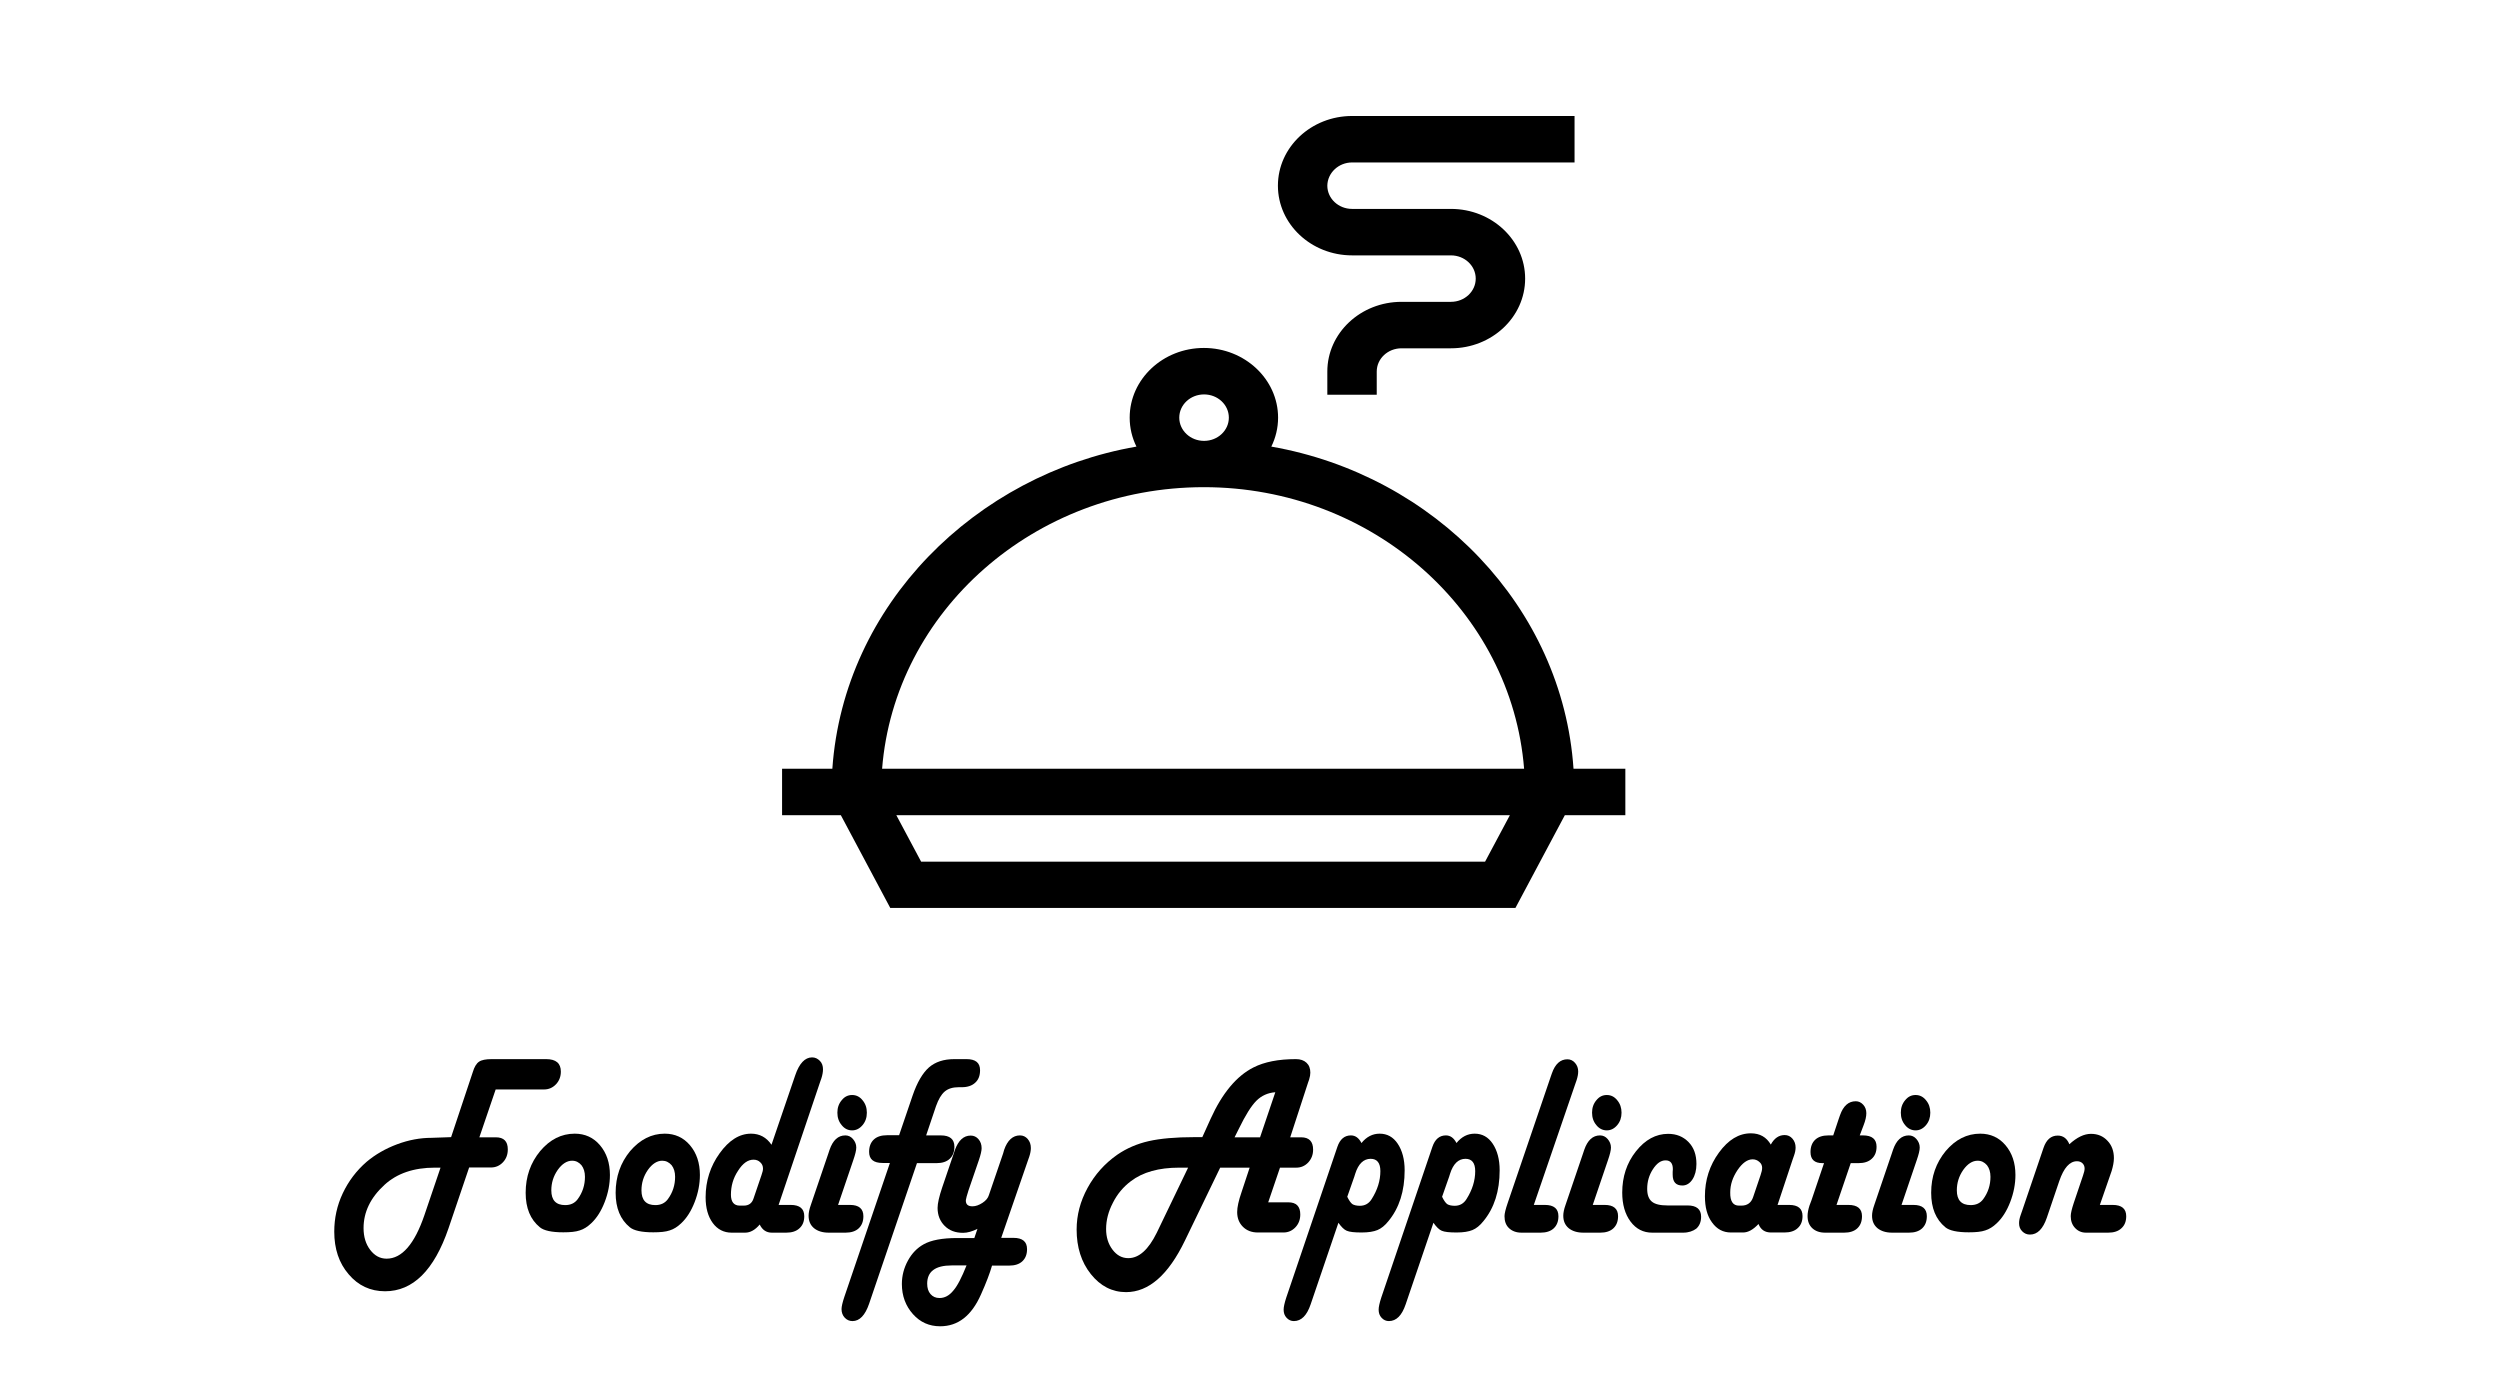
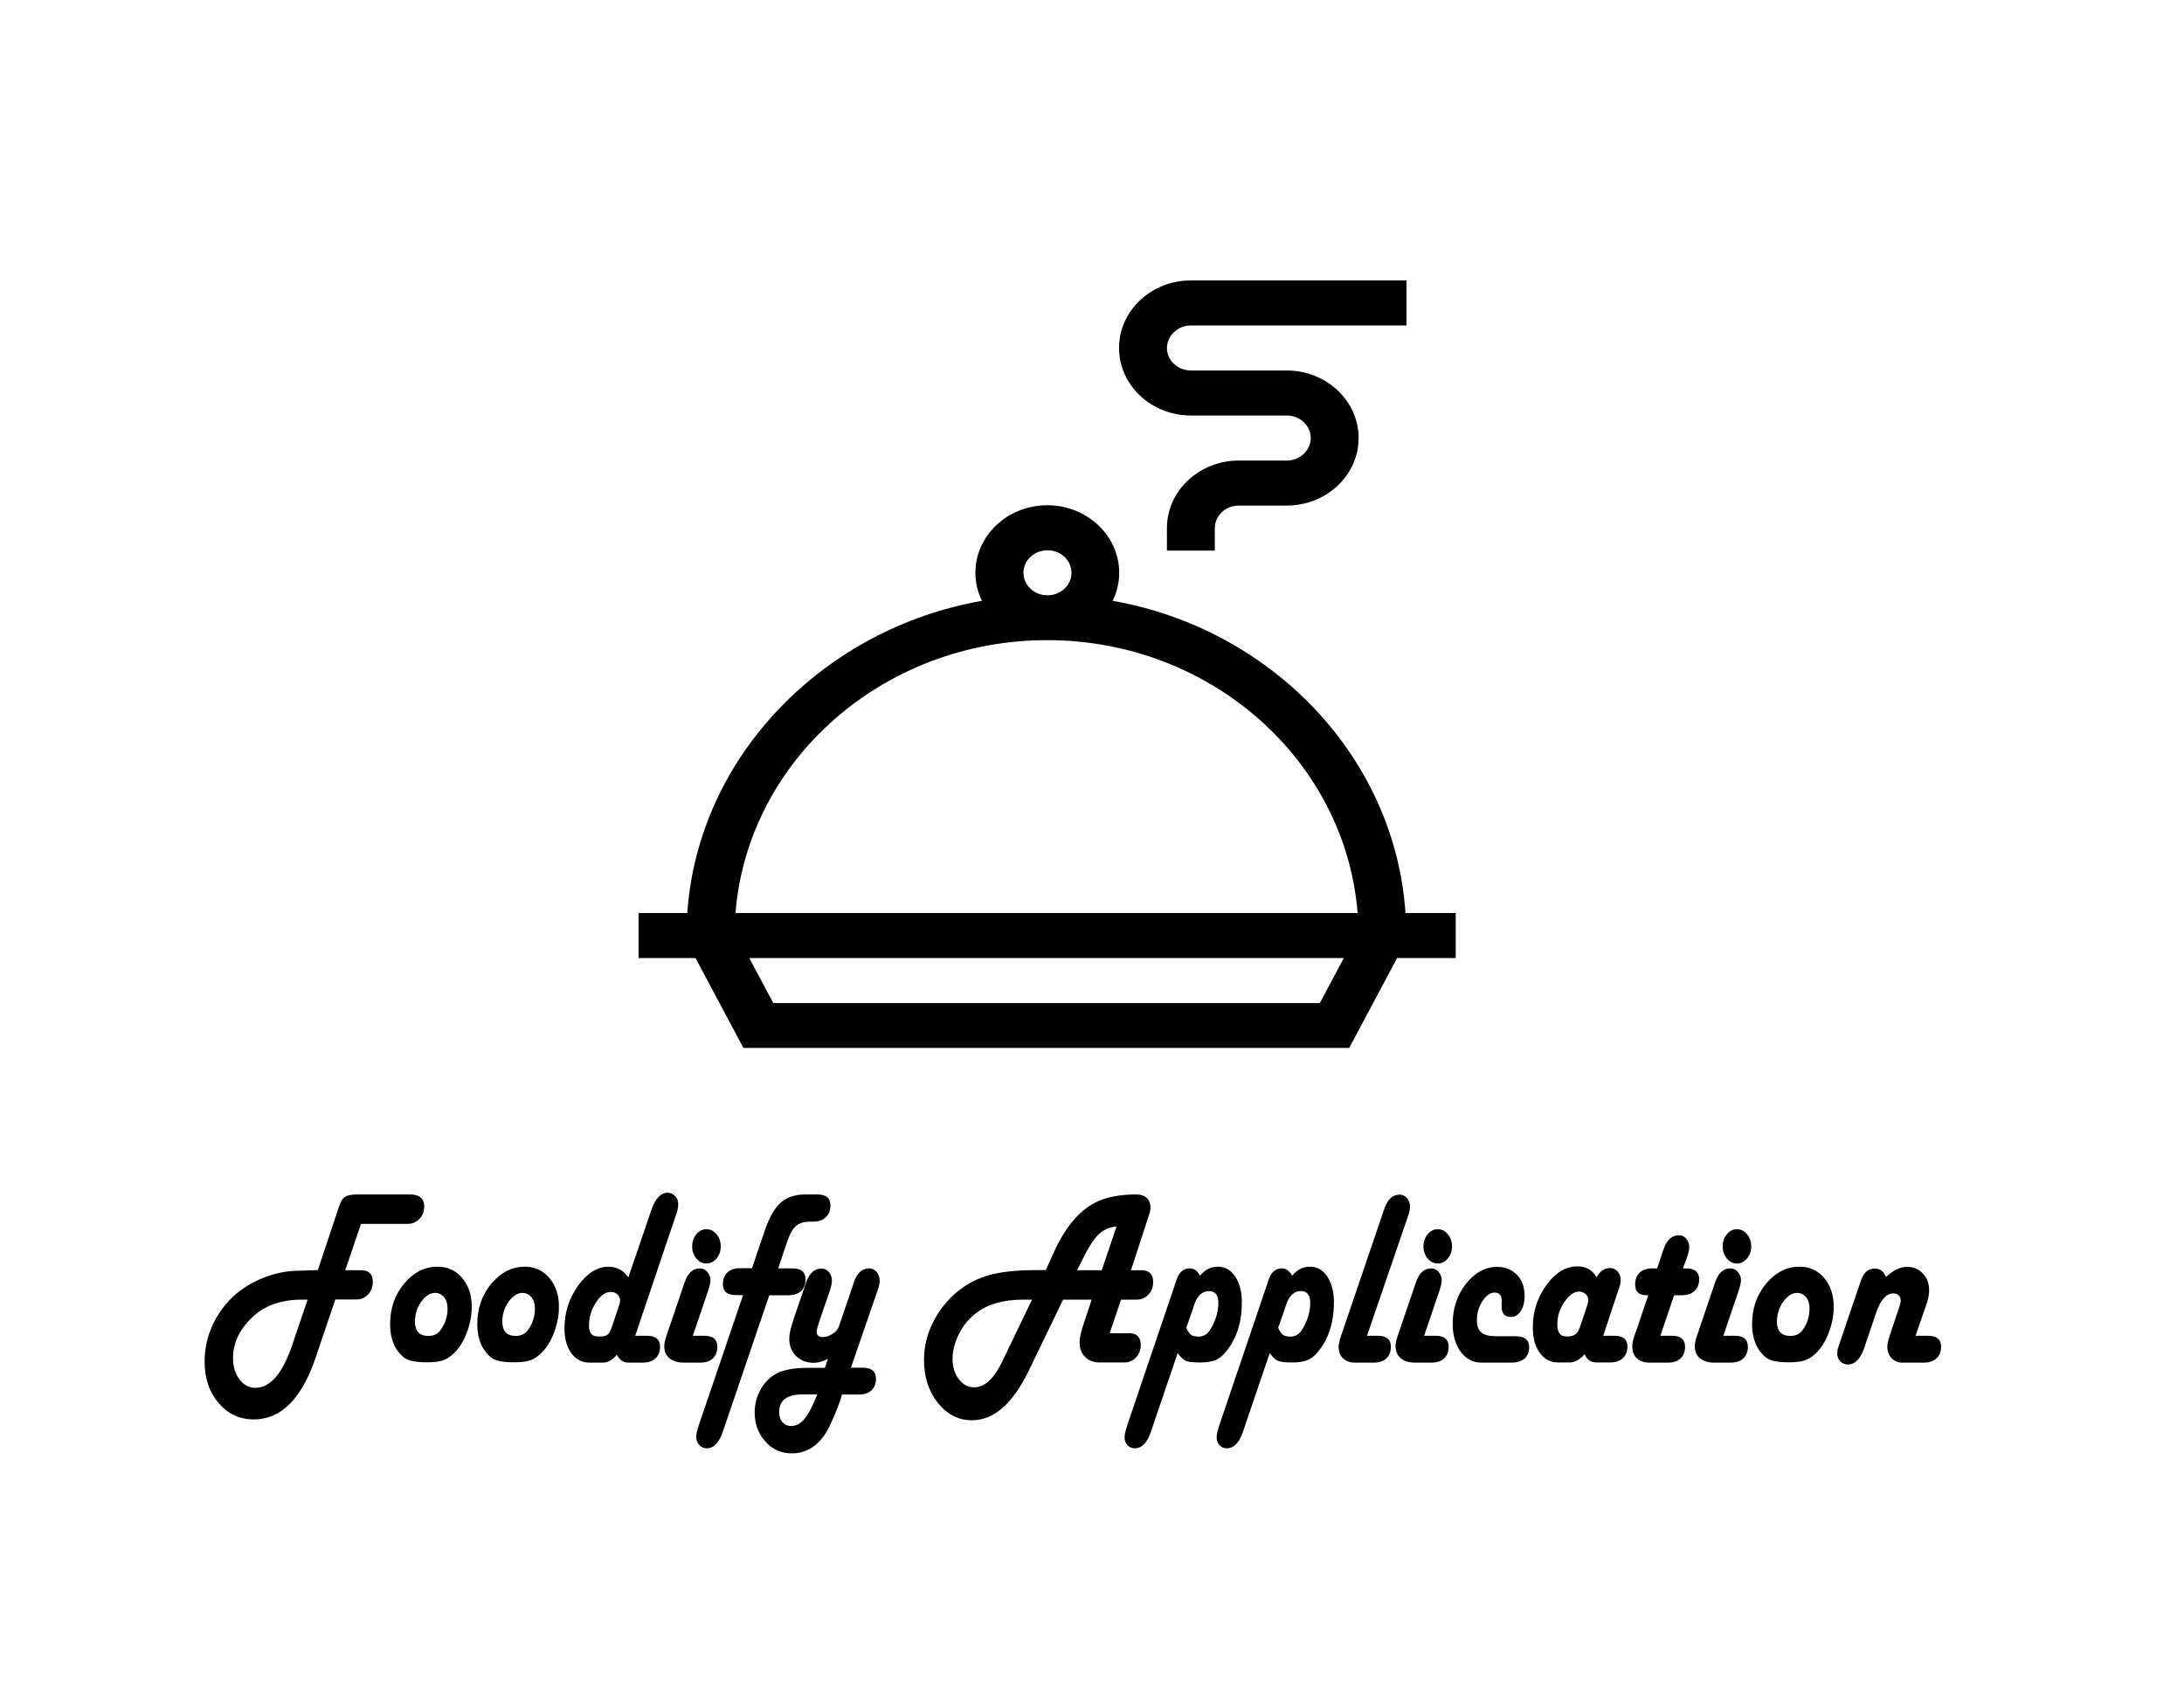
- <svg xmlns="http://www.w3.org/2000/svg" version="1.1" id="Capa_1" x="0px" y="0px" viewBox="0 0 1442 800" style="enable-background:new 0 0 1442 800;" xml:space="preserve">
+ <svg xmlns="http://www.w3.org/2000/svg" version="1.1" id="Capa_1" x="0px" y="0px" viewBox="0 0 1300 1000" style="enable-background:new 0 0 1300 1000;" xml:space="preserve">
  <style type="text/css">
	.st0{enable-background:new    ;}
</style>
  <g>
-     <path d="M733.3,257.6c2.5-5.1,3.9-10.8,3.9-16.7c0-22.1-19.2-40.2-42.8-40.2s-42.8,18-42.8,40.2c0,6,1.4,11.6,3.9,16.7   c-92.6,16.1-168.8,91-175.4,185.8h-29v26.8H485l28.5,53.5h360.6l28.5-53.5h34.9v-26.8h-29.9C901.3,350.1,827.4,274.1,733.3,257.6   L733.3,257.6z M680.2,240.9c0-7.4,6.4-13.4,14.3-13.4s14.3,6,14.3,13.4s-6.4,13.4-14.3,13.4S680.2,248.3,680.2,240.9z M694.4,281   c97.4,0,177.5,71.7,184.7,162.4H508.8C516,352.7,596.5,281,694.4,281z M856.6,497H531.3L517,470.2h353.9L856.6,497z" />
-     <path d="M779.9,93.7h128.3V66.9H779.9c-23.6,0-42.8,18-42.8,40.2s19.2,40.2,42.8,40.2h57c7.9,0,14.3,6,14.3,13.4   s-6.4,13.4-14.3,13.4h-28.5c-23.6,0-42.8,18-42.8,40.2v13.4h28.5v-13.4c0-7.4,6.4-13.4,14.3-13.4h28.5c23.6,0,42.8-18,42.8-40.2   s-19.2-40.2-42.8-40.2h-57c-7.9,0-14.3-6-14.3-13.4C765.7,99.7,772.1,93.7,779.9,93.7z" />
+     <path d="M662.3,357.6c2.5-5.1,3.9-10.8,3.9-16.7c0-22.1-19.2-40.2-42.8-40.2s-42.8,18-42.8,40.2c0,6,1.4,11.6,3.9,16.7   c-92.6,16.1-168.8,91-175.4,185.8h-29v26.8H414l28.5,53.5h360.6l28.5-53.5h34.9v-26.8h-29.9C830.3,450.1,756.4,374.1,662.3,357.6   L662.3,357.6z M609.2,340.9c0-7.4,6.4-13.4,14.3-13.4s14.3,6,14.3,13.4s-6.4,13.4-14.3,13.4S609.2,348.3,609.2,340.9z M623.4,381   c97.4,0,177.5,71.7,184.7,162.4H437.8C445,452.7,525.5,381,623.4,381z M785.6,597H460.3L446,570.2h353.9L785.6,597z" />
+     <path d="M708.9,193.7h128.3v-26.8H708.9c-23.6,0-42.8,18-42.8,40.2s19.2,40.2,42.8,40.2h57c7.9,0,14.3,6,14.3,13.4   c0,7.4-6.4,13.4-14.3,13.4h-28.5c-23.6,0-42.8,18-42.8,40.2v13.4h28.5v-13.4c0-7.4,6.4-13.4,14.3-13.4h28.5   c23.6,0,42.8-18,42.8-40.2c0-22.2-19.2-40.2-42.8-40.2h-57c-7.9,0-14.3-6-14.3-13.4C694.7,199.7,701.1,193.7,708.9,193.7z" />
  </g>
  <g class="st0">
-     <path d="M276.5,656h7.9h1.6c4.6,0,6.9,2.3,6.9,7c0,2.9-0.9,5.4-2.8,7.4c-1.9,2-4.2,3-6.9,3h-1.6h-11l-11.9,35.1   c-8.3,24.2-20.5,36.3-36.6,36.3c-8.5,0-15.5-3.3-21-9.8c-5.6-6.5-8.3-14.7-8.3-24.6c0-7.7,1.6-15.1,4.9-22.1   c3.3-7,7.9-13.1,13.8-18.2c5-4.2,10.9-7.6,17.6-10.1s13.3-3.7,19.8-3.7l8.6-0.3l2.7-0.1l11.8-35.4l0.7-2.1c0.9-3,2.1-5,3.6-6   c1.4-1,3.9-1.5,7.3-1.5h31.4c5.7,0,8.5,2.4,8.5,7.2c0,2.8-0.9,5.3-2.8,7.3c-1.9,2-4.2,3-6.9,3h-1.7h-26.2L276.5,656z M254.1,673.5   h-3.3c-12.1,0-21.8,3.3-29,9.9c-8.1,7.4-12.1,15.7-12.1,25c0,5,1.3,9.2,3.8,12.5c2.6,3.4,5.7,5.1,9.5,5.1c8.8,0,16.1-8.4,21.8-25.1   L254.1,673.5z" />
-     <path d="M331.5,653.9c5.9,0,10.8,2.2,14.6,6.7c3.8,4.5,5.7,10.2,5.7,17.1c0,5.2-1,10.4-3,15.6c-2,5.2-4.6,9.3-7.8,12.3   c-2.1,2-4.3,3.4-6.6,4.1c-2.3,0.8-5.4,1.1-9.5,1.1c-6.7,0-11.2-1-13.5-2.9c-5.5-4.5-8.2-11.1-8.2-19.9c0-9.3,2.8-17.3,8.4-24.1   C317.2,657.3,323.8,653.9,331.5,653.9z M330,669.5c-3,0-5.8,1.8-8.3,5.3c-2.5,3.6-3.7,7.5-3.7,11.8c0,5.7,2.7,8.5,8,8.5   c3.1,0,5.5-1.1,7.2-3.4c2.8-3.8,4.2-8.1,4.2-12.9c0-2.8-0.7-5-2-6.7C333.9,670.4,332.2,669.5,330,669.5z" />
-     <path d="M383.4,653.9c5.9,0,10.8,2.2,14.6,6.7c3.8,4.5,5.7,10.2,5.7,17.1c0,5.2-1,10.4-3,15.6c-2,5.2-4.6,9.3-7.8,12.3   c-2.1,2-4.3,3.4-6.6,4.1c-2.3,0.8-5.4,1.1-9.5,1.1c-6.7,0-11.2-1-13.5-2.9c-5.5-4.5-8.2-11.1-8.2-19.9c0-9.3,2.8-17.3,8.4-24.1   C369.2,657.3,375.8,653.9,383.4,653.9z M382,669.5c-3,0-5.8,1.8-8.3,5.3c-2.5,3.6-3.7,7.5-3.7,11.8c0,5.7,2.7,8.5,8,8.5   c3.1,0,5.5-1.1,7.2-3.4c2.8-3.8,4.2-8.1,4.2-12.9c0-2.8-0.7-5-2-6.7C385.9,670.4,384.1,669.5,382,669.5z" />
-     <path d="M449.1,695h7c5.2,0,7.8,2.2,7.8,6.5c0,3-0.9,5.3-2.8,7c-1.8,1.7-4.4,2.5-7.6,2.5h-8.3c-3.2,0-5.5-1.6-7-4.7   c-2.6,3.1-5.4,4.7-8.4,4.7h-7.8c-4.5,0-8.2-1.9-10.9-5.6c-2.7-3.7-4.1-8.6-4.1-14.8c0-9.4,2.7-17.9,8.1-25.4   c5.4-7.5,11.4-11.3,18.1-11.3c4.9,0,8.9,2.1,11.8,6.4l13.7-40.1c2.3-6.8,5.6-10.3,9.7-10.3c1.8,0,3.2,0.7,4.5,2s1.8,3,1.8,4.9   c0,1.5-0.3,3.2-0.9,5.1l-0.7,2L449.1,695z M426.7,695.4h2.3c2.8,0,4.7-1.3,5.6-4l4.6-13.5c0.6-1.7,0.9-2.9,0.9-3.8   c0-1.5-0.5-2.7-1.6-3.7c-1-1-2.3-1.5-3.9-1.5c-3.2,0-6.2,2.1-8.9,6.4c-2.8,4.2-4.1,8.8-4.1,13.8   C421.6,693.2,423.3,695.4,426.7,695.4z" />
-     <path d="M483.4,695h6.9c5.1,0,7.7,2.2,7.7,6.5c0,3-0.9,5.3-2.7,7c-1.8,1.7-4.4,2.5-7.6,2.5h-9.7c-3.6,0-6.4-0.9-8.5-2.6   c-2.1-1.8-3.1-4.1-3.1-7.2c0-1.6,0.4-3.7,1.3-6.2l10.1-29.7l0.7-2.1c1.9-5.5,4.9-8.3,9.1-8.3c1.7,0,3.2,0.7,4.4,2.1   c1.2,1.4,1.9,3,1.9,4.9c0,1.6-0.6,4-1.7,7.2L483.4,695z M491.5,631.6c2.4,0,4.4,1,6,3c1.7,2,2.5,4.4,2.5,7.2c0,2.8-0.8,5.2-2.5,7.2   c-1.7,2-3.7,3-6,3c-2.4,0-4.4-1-6-3c-1.7-2-2.5-4.4-2.5-7.2c0-2.8,0.8-5.2,2.5-7.2C487.1,632.6,489.1,631.6,491.5,631.6z" />
-     <path d="M534.2,654.9h8.5c5.2,0,7.8,2.2,7.8,6.5c0,3-0.9,5.3-2.7,7c-1.8,1.7-4.4,2.5-7.6,2.5h-11.3L501.3,752   c-2.3,6.7-5.5,10-9.6,10c-1.8,0-3.3-0.7-4.5-2s-1.8-3-1.8-4.9c0-1.4,0.5-3.7,1.6-7l26.3-77.3h-4.2c-5.2,0-7.8-2.1-7.8-6.4   c0-3,0.9-5.4,2.7-7.1c1.8-1.7,4.4-2.5,7.6-2.5h7l7.8-22.9c2.6-7.6,5.8-13,9.4-16.2c3.7-3.2,8.5-4.8,14.7-4.8h7   c5.2,0,7.8,2.1,7.8,6.4c0,3.1-0.9,5.5-2.8,7.2c-1.8,1.7-4.4,2.6-7.7,2.6h-1.8c-3.4,0-6.1,0.8-8.1,2.5c-2,1.7-3.6,4.5-5,8.4   L534.2,654.9z" />
-     <path d="M577.5,714h7.1c5.2,0,7.8,2.2,7.8,6.5c0,3-0.9,5.3-2.7,7c-1.8,1.7-4.4,2.5-7.6,2.5h-9.9c-1.2,4.2-3.3,9.8-6.4,16.7   c-5.4,12.2-13.2,18.3-23.5,18.3c-6.3,0-11.5-2.3-15.7-7c-4.2-4.7-6.4-10.5-6.4-17.4c0-4.8,1.2-9.3,3.5-13.5   c2.3-4.2,5.3-7.3,9.1-9.4c4.3-2.4,10.7-3.6,19.2-3.6h10l1.8-5.3c-3,1.5-5.8,2.3-8.3,2.3c-4.4,0-7.9-1.3-10.6-4   c-2.7-2.7-4.1-6.1-4.1-10.4c0-2.6,0.9-6.5,2.6-11.6l6.7-19.7l0.7-2.1c2-5.5,5-8.3,9.1-8.3c1.8,0,3.3,0.7,4.5,2.1   c1.2,1.4,1.8,3.1,1.8,5.2c0,1.4-0.5,3.7-1.6,6.9l-6,17.5c-0.9,2.8-1.4,4.7-1.5,5.5c-0.1,2.4,1.1,3.6,3.8,3.6c1.9,0,3.8-0.7,5.8-2   c2-1.3,3.2-2.8,3.7-4.5l8.2-24l0.6-2.1c1.9-5.5,5-8.3,9.1-8.3c1.8,0,3.3,0.7,4.5,2.1c1.2,1.4,1.8,3.1,1.8,5.2   c0,1.4-0.3,3.1-0.9,4.9l-0.7,2L577.5,714z M557.5,729.9h-8.6c-9.4,0-14.1,3.5-14.1,10.5c0,2.5,0.6,4.5,1.9,6c1.3,1.5,3,2.3,5.2,2.3   c3,0,5.6-1.4,7.9-4.2C552.2,741.8,554.7,736.9,557.5,729.9z" />
-     <path d="M720.8,673.5h-17l-20.3,42c-9.6,19.9-20.9,29.8-34,29.8c-8,0-14.8-3.5-20.3-10.4c-5.5-6.9-8.2-15.5-8.2-25.7   c0-8.3,2.1-16.3,6.3-24c4.2-7.7,9.9-14.1,17.2-19.2c5.4-3.7,11.5-6.3,18.1-7.8c6.6-1.5,15.4-2.3,26.4-2.3h4.5l4.8-10.6   c6.7-14.8,15-24.7,24.7-29.6c6.3-3.2,14.4-4.8,24.5-4.8c2.6,0,4.6,0.7,6.1,2.1c1.5,1.4,2.2,3.3,2.2,5.7c0,1.1-0.2,2.4-0.7,4   l-0.6,1.7L744.2,656h4.7h1.6c4.6,0,6.9,2.4,6.9,7.1c0,2.9-0.9,5.3-2.8,7.4c-1.9,2-4.2,3-6.9,3h-1.7h-7.7l-6.8,20h10h1.6   c4.6,0,6.9,2.3,6.9,7c0,2.9-0.9,5.4-2.8,7.4s-4.2,3-6.9,3h-1.7h-13.1c-3.5,0-6.4-1.1-8.6-3.3c-2.2-2.2-3.3-5-3.3-8.5   c0-2.7,0.8-6.5,2.5-11.4L720.8,673.5z M685.3,673.5h-5.2c-11.7,0-21,2.6-27.8,7.8c-4.4,3.3-7.9,7.5-10.4,12.5   c-2.6,5-3.9,10-3.9,15.1c0,4.6,1.2,8.6,3.7,11.9c2.5,3.3,5.5,4.9,9.1,4.9c6.2,0,11.6-4.9,16.4-14.6L685.3,673.5z M726.8,656l8.8-26   c-4.3,0.3-8,2-10.9,4.9c-3,3-6.3,8.3-10.1,16.1l-2.5,5H726.8z" />
-     <path d="M772,705.3l-16,47c-2.2,6.5-5.4,9.7-9.7,9.7c-1.6,0-3-0.6-4.2-1.9c-1.2-1.3-1.7-2.8-1.7-4.7c0-1.5,0.5-3.8,1.5-6.9l29.5-87   c1.5-4.4,4.1-6.6,7.8-6.6c2.6,0,4.6,1.5,6.1,4.4c2.9-3.6,6.4-5.4,10.5-5.4c4.3,0,7.8,1.9,10.4,5.8c2.6,3.9,4,9,4,15.3   c0,12-3.1,21.8-9.4,29.4c-2,2.5-4.1,4.2-6.3,5.1c-2.2,0.9-5.2,1.4-9.1,1.4c-4.2,0-7-0.3-8.6-1C775.3,709.3,773.7,707.7,772,705.3z    M777.1,690.3c1,2.1,2,3.5,2.9,4.2c0.9,0.6,2.4,1,4.4,1c2.9,0,5.2-1.3,6.8-3.9c3.3-5.2,5-10.6,5-16.1c0-4.7-1.9-7.1-5.6-7.1   c-4.1,0-7.1,2.9-8.9,8.6c-0.2,0.6-0.4,1.2-0.5,1.6L777.1,690.3z" />
-     <path d="M826.8,705.3l-16,47c-2.2,6.5-5.4,9.7-9.7,9.7c-1.6,0-3-0.6-4.2-1.9c-1.2-1.3-1.7-2.8-1.7-4.7c0-1.5,0.5-3.8,1.5-6.9   l29.5-87c1.5-4.4,4.1-6.6,7.8-6.6c2.6,0,4.6,1.5,6.1,4.4c2.9-3.6,6.4-5.4,10.5-5.4c4.3,0,7.8,1.9,10.4,5.8c2.6,3.9,4,9,4,15.3   c0,12-3.1,21.8-9.4,29.4c-2,2.5-4.1,4.2-6.3,5.1c-2.2,0.9-5.2,1.4-9.1,1.4c-4.2,0-7-0.3-8.6-1C830.1,709.3,828.5,707.7,826.8,705.3   z M831.8,690.3c1,2.1,2,3.5,2.9,4.2c0.9,0.6,2.4,1,4.4,1c2.9,0,5.2-1.3,6.8-3.9c3.3-5.2,5-10.6,5-16.1c0-4.7-1.9-7.1-5.6-7.1   c-4.1,0-7.1,2.9-8.9,8.6c-0.2,0.6-0.4,1.2-0.5,1.6L831.8,690.3z" />
-     <path d="M884.7,695h6.4c5.2,0,7.8,2.2,7.8,6.5c0,3-0.9,5.3-2.7,7c-1.8,1.7-4.4,2.5-7.6,2.5h-11c-3,0-5.4-0.9-7.2-2.6   c-1.8-1.7-2.6-4-2.6-6.9c0-1.5,0.6-4,1.8-7.5l24.8-72.8l0.7-2c1.9-5.5,4.9-8.2,9-8.2c1.7,0,3.2,0.7,4.4,2.1c1.2,1.4,1.8,3,1.8,4.9   c0,1.5-0.3,3.1-0.9,5l-0.7,2L884.7,695z" />
-     <path d="M918.7,695h6.9c5.1,0,7.7,2.2,7.7,6.5c0,3-0.9,5.3-2.7,7c-1.8,1.7-4.4,2.5-7.6,2.5h-9.7c-3.6,0-6.4-0.9-8.5-2.6   c-2.1-1.8-3.1-4.1-3.1-7.2c0-1.6,0.4-3.7,1.3-6.2l10.1-29.7l0.7-2.1c1.9-5.5,4.9-8.3,9.1-8.3c1.7,0,3.2,0.7,4.4,2.1   c1.2,1.4,1.9,3,1.9,4.9c0,1.6-0.6,4-1.7,7.2L918.7,695z M926.8,631.6c2.4,0,4.4,1,6,3c1.7,2,2.5,4.4,2.5,7.2c0,2.8-0.8,5.2-2.5,7.2   c-1.7,2-3.7,3-6,3s-4.4-1-6-3c-1.7-2-2.5-4.4-2.5-7.2c0-2.8,0.8-5.2,2.5-7.2C922.4,632.6,924.4,631.6,926.8,631.6z" />
-     <path d="M970.8,711H953c-5.1,0-9.3-2.1-12.5-6.4c-3.2-4.3-4.8-9.9-4.8-16.7c0-9.1,2.6-17.1,7.9-23.8c5.3-6.7,11.5-10.1,18.6-10.1   c4.8,0,8.7,1.6,11.8,4.8s4.5,7.4,4.5,12.6c0,3.6-0.8,6.6-2.3,8.9c-1.5,2.3-3.5,3.5-5.8,3.5c-3.8,0-5.6-2.1-5.6-6.3   c0-0.6,0-1.2,0-1.6c0-0.5,0.1-1,0.1-1.5c0-3.4-1.4-5.1-4.2-5.1c-2.7,0-5.1,1.7-7.3,5.1c-2.2,3.4-3.3,7.1-3.3,11.3   c0,3.5,0.9,5.9,2.7,7.4s4.8,2.2,9,2.2h11.6c5.2,0,7.8,2.2,7.8,6.5c0,2.9-0.9,5.2-2.8,6.9C976.5,710.1,974,711,970.8,711z" />
-     <path d="M1025.3,695h6.7c5.1,0,7.7,2.1,7.7,6.4c0,3-0.9,5.3-2.8,7c-1.8,1.7-4.4,2.5-7.6,2.5h-7.8c-3.5,0-5.9-1.6-7.2-4.9   c-3.1,3.3-6,4.9-8.9,4.9h-7c-4.5,0-8.1-1.9-10.9-5.8c-2.8-3.8-4.1-8.8-4.1-15.1c0-9.4,2.7-17.8,8.1-25.2   c5.4-7.4,11.5-11.1,18.4-11.1c5.2,0,9,2.2,11.5,6.5c2-3.7,4.7-5.5,8-5.5c1.8,0,3.3,0.7,4.5,2.1c1.2,1.4,1.8,3.1,1.8,5.1   c0,1.4-0.3,3-1,4.9l-0.7,2L1025.3,695z M1003,695.4h1.5c3.3,0,5.6-1.6,6.7-4.9l4.3-12.7c0.6-1.7,0.9-3.1,0.9-4.2   c0-1.3-0.5-2.5-1.6-3.4c-1.1-1-2.4-1.5-3.9-1.5c-3,0-5.9,2.1-8.7,6.2c-2.8,4.2-4.2,8.4-4.2,12.9   C997.9,692.9,999.6,695.4,1003,695.4z" />
-     <path d="M1072.7,654.9h1.9c5.2,0,7.8,2.2,7.8,6.5c0,3-0.9,5.3-2.8,7c-1.8,1.7-4.4,2.5-7.6,2.5h-4.5l-8.2,24.1h6.9   c5.2,0,7.8,2.2,7.8,6.5c0,3-0.9,5.3-2.7,7c-1.8,1.7-4.4,2.5-7.6,2.5h-11c-3.1,0-5.6-0.9-7.4-2.6c-1.8-1.7-2.7-4-2.7-7   c0-1.8,0.4-3.8,1.1-6l1.2-3.2l7.2-21.3h-0.9c-4.6,0-6.9-2.1-6.9-6.4c0-3,0.9-5.4,2.7-7.1c1.8-1.7,4.4-2.5,7.6-2.5h2.8l3.2-9.6   l0.7-2c1.9-5.4,4.9-8.1,9.1-8.1c1.7,0,3.1,0.7,4.3,2c1.2,1.3,1.8,3,1.8,4.9c0,1.9-0.5,4.2-1.6,7L1072.7,654.9z" />
-     <path d="M1096.8,695h6.9c5.1,0,7.7,2.2,7.7,6.5c0,3-0.9,5.3-2.7,7c-1.8,1.7-4.4,2.5-7.6,2.5h-9.7c-3.6,0-6.4-0.9-8.5-2.6   c-2.1-1.8-3.1-4.1-3.1-7.2c0-1.6,0.4-3.7,1.3-6.2l10.1-29.7l0.7-2.1c1.9-5.5,4.9-8.3,9.1-8.3c1.7,0,3.2,0.7,4.4,2.1   c1.2,1.4,1.9,3,1.9,4.9c0,1.6-0.6,4-1.7,7.2L1096.8,695z M1104.9,631.6c2.4,0,4.4,1,6,3c1.7,2,2.5,4.4,2.5,7.2   c0,2.8-0.8,5.2-2.5,7.2c-1.7,2-3.7,3-6,3s-4.4-1-6-3c-1.7-2-2.5-4.4-2.5-7.2c0-2.8,0.8-5.2,2.5-7.2   C1100.5,632.6,1102.5,631.6,1104.9,631.6z" />
-     <path d="M1142.2,653.9c5.9,0,10.8,2.2,14.6,6.7c3.8,4.5,5.7,10.2,5.7,17.1c0,5.2-1,10.4-3,15.6c-2,5.2-4.6,9.3-7.8,12.3   c-2.1,2-4.3,3.4-6.6,4.1c-2.3,0.8-5.4,1.1-9.5,1.1c-6.7,0-11.2-1-13.5-2.9c-5.5-4.5-8.2-11.1-8.2-19.9c0-9.3,2.8-17.3,8.4-24.1   C1127.9,657.3,1134.5,653.9,1142.2,653.9z M1140.7,669.5c-3,0-5.8,1.8-8.3,5.3c-2.5,3.6-3.7,7.5-3.7,11.8c0,5.7,2.7,8.5,8,8.5   c3.1,0,5.5-1.1,7.2-3.4c2.8-3.8,4.2-8.1,4.2-12.9c0-2.8-0.7-5-2-6.7C1144.6,670.4,1142.9,669.5,1140.7,669.5z" />
-     <path d="M1211.2,695h7.4c5.2,0,7.8,2.2,7.8,6.5c0,3-0.9,5.3-2.8,7c-1.8,1.7-4.4,2.5-7.6,2.5h-12.8c-2.5,0-4.6-0.9-6.3-2.7   c-1.7-1.8-2.5-4.1-2.5-6.8c0-1.7,0.6-4.1,1.7-7.5l5.4-16c0.6-1.7,0.9-3,0.9-4c0-1.2-0.4-2.2-1.2-3c-0.8-0.8-1.9-1.2-3.2-1.2   c-4.2,0-7.6,3.8-10.2,11.4l-7.2,21.2c-2.2,6.4-5.4,9.7-9.7,9.7c-1.8,0-3.2-0.6-4.5-1.9s-1.8-2.8-1.8-4.7c0-1.4,0.3-3,1-4.9l0.7-2   l12.4-36.5c1.6-4.7,4.3-7.1,8.2-7.1c3.1,0,5.4,1.7,6.7,5c4.4-4,8.5-6,12.5-6c3.8,0,7,1.3,9.5,4c2.5,2.6,3.7,6,3.7,10   c0,2.2-0.5,4.7-1.3,7.4L1211.2,695z" />
+     <path d="M205.5,756h7.9h1.6c4.6,0,6.9,2.3,6.9,7c0,2.9-0.9,5.4-2.8,7.4s-4.2,3-6.9,3h-1.6h-11l-11.9,35.1   c-8.3,24.2-20.5,36.3-36.6,36.3c-8.5,0-15.5-3.3-21-9.8c-5.6-6.5-8.3-14.7-8.3-24.6c0-7.7,1.6-15.1,4.9-22.1   c3.3-7,7.9-13.1,13.8-18.2c5-4.2,10.9-7.6,17.6-10.1s13.3-3.7,19.8-3.7l8.6-0.3l2.7-0.1l11.8-35.4l0.7-2.1c0.9-3,2.1-5,3.6-6   c1.4-1,3.9-1.5,7.3-1.5H244c5.7,0,8.5,2.4,8.5,7.2c0,2.8-0.9,5.3-2.8,7.3s-4.2,3-6.9,3h-1.7h-26.2L205.5,756z M183.1,773.5h-3.3   c-12.1,0-21.8,3.3-29,9.9c-8.1,7.4-12.1,15.7-12.1,25c0,5,1.3,9.2,3.8,12.5c2.6,3.4,5.7,5.1,9.5,5.1c8.8,0,16.1-8.4,21.8-25.1   L183.1,773.5z" />
+     <path d="M260.5,753.9c5.9,0,10.8,2.2,14.6,6.7c3.8,4.5,5.7,10.2,5.7,17.1c0,5.2-1,10.4-3,15.6c-2,5.2-4.6,9.3-7.8,12.3   c-2.1,2-4.3,3.4-6.6,4.1c-2.3,0.8-5.4,1.1-9.5,1.1c-6.7,0-11.2-1-13.5-2.9c-5.5-4.5-8.2-11.1-8.2-19.9c0-9.3,2.8-17.3,8.4-24.1   C246.2,757.3,252.8,753.9,260.5,753.9z M259,769.5c-3,0-5.8,1.8-8.3,5.3c-2.5,3.6-3.7,7.5-3.7,11.8c0,5.7,2.7,8.5,8,8.5   c3.1,0,5.5-1.1,7.2-3.4c2.8-3.8,4.2-8.1,4.2-12.9c0-2.8-0.7-5-2-6.7C262.9,770.4,261.2,769.5,259,769.5z" />
+     <path d="M312.4,753.9c5.9,0,10.8,2.2,14.6,6.7c3.8,4.5,5.7,10.2,5.7,17.1c0,5.2-1,10.4-3,15.6c-2,5.2-4.6,9.3-7.8,12.3   c-2.1,2-4.3,3.4-6.6,4.1c-2.3,0.8-5.4,1.1-9.5,1.1c-6.7,0-11.2-1-13.5-2.9c-5.5-4.5-8.2-11.1-8.2-19.9c0-9.3,2.8-17.3,8.4-24.1   C298.2,757.3,304.8,753.9,312.4,753.9z M311,769.5c-3,0-5.8,1.8-8.3,5.3c-2.5,3.6-3.7,7.5-3.7,11.8c0,5.7,2.7,8.5,8,8.5   c3.1,0,5.5-1.1,7.2-3.4c2.8-3.8,4.2-8.1,4.2-12.9c0-2.8-0.7-5-2-6.7C314.9,770.4,313.1,769.5,311,769.5z" />
+     <path d="M378.1,795h7c5.2,0,7.8,2.2,7.8,6.5c0,3-0.9,5.3-2.8,7c-1.8,1.7-4.4,2.5-7.6,2.5h-8.3c-3.2,0-5.5-1.6-7-4.7   c-2.6,3.1-5.4,4.7-8.4,4.7H351c-4.5,0-8.2-1.9-10.9-5.6c-2.7-3.7-4.1-8.6-4.1-14.8c0-9.4,2.7-17.9,8.1-25.4s11.4-11.3,18.1-11.3   c4.9,0,8.9,2.1,11.8,6.4l13.7-40.1c2.3-6.8,5.6-10.3,9.7-10.3c1.8,0,3.2,0.7,4.5,2s1.8,3,1.8,4.9c0,1.5-0.3,3.2-0.9,5.1l-0.7,2   L378.1,795z M355.7,795.4h2.3c2.8,0,4.7-1.3,5.6-4l4.6-13.5c0.6-1.7,0.9-2.9,0.9-3.8c0-1.5-0.5-2.7-1.6-3.7c-1-1-2.3-1.5-3.9-1.5   c-3.2,0-6.2,2.1-8.9,6.4c-2.8,4.2-4.1,8.8-4.1,13.8C350.6,793.2,352.3,795.4,355.7,795.4z" />
+     <path d="M412.4,795h6.9c5.1,0,7.7,2.2,7.7,6.5c0,3-0.9,5.3-2.7,7c-1.8,1.7-4.4,2.5-7.6,2.5H407c-3.6,0-6.4-0.9-8.5-2.6   c-2.1-1.8-3.1-4.1-3.1-7.2c0-1.6,0.4-3.7,1.3-6.2l10.1-29.7l0.7-2.1c1.9-5.5,4.9-8.3,9.1-8.3c1.7,0,3.2,0.7,4.4,2.1   c1.2,1.4,1.9,3,1.9,4.9c0,1.6-0.6,4-1.7,7.2L412.4,795z M420.5,731.6c2.4,0,4.4,1,6,3c1.7,2,2.5,4.4,2.5,7.2s-0.8,5.2-2.5,7.2   s-3.7,3-6,3c-2.4,0-4.4-1-6-3c-1.7-2-2.5-4.4-2.5-7.2s0.8-5.2,2.5-7.2C416.1,732.6,418.1,731.6,420.5,731.6z" />
+     <path d="M463.2,754.9h8.5c5.2,0,7.8,2.2,7.8,6.5c0,3-0.9,5.3-2.7,7s-4.4,2.5-7.6,2.5h-11.3L430.3,852c-2.3,6.7-5.5,10-9.6,10   c-1.8,0-3.3-0.7-4.5-2s-1.8-3-1.8-4.9c0-1.4,0.5-3.7,1.6-7l26.3-77.3h-4.2c-5.2,0-7.8-2.1-7.8-6.4c0-3,0.9-5.4,2.7-7.1   c1.8-1.7,4.4-2.5,7.6-2.5h7l7.8-22.9c2.6-7.6,5.8-13,9.4-16.2c3.7-3.2,8.5-4.8,14.7-4.8h7c5.2,0,7.8,2.1,7.8,6.4   c0,3.1-0.9,5.5-2.8,7.2c-1.8,1.7-4.4,2.6-7.7,2.6H482c-3.4,0-6.1,0.8-8.1,2.5s-3.6,4.5-5,8.4L463.2,754.9z" />
+     <path d="M506.5,814h7.1c5.2,0,7.8,2.2,7.8,6.5c0,3-0.9,5.3-2.7,7s-4.4,2.5-7.6,2.5h-9.9c-1.2,4.2-3.3,9.8-6.4,16.7   c-5.4,12.2-13.2,18.3-23.5,18.3c-6.3,0-11.5-2.3-15.7-7s-6.4-10.5-6.4-17.4c0-4.8,1.2-9.3,3.5-13.5s5.3-7.3,9.1-9.4   c4.3-2.4,10.7-3.6,19.2-3.6h10l1.8-5.3c-3,1.5-5.8,2.3-8.3,2.3c-4.4,0-7.9-1.3-10.6-4c-2.7-2.7-4.1-6.1-4.1-10.4   c0-2.6,0.9-6.5,2.6-11.6l6.7-19.7l0.7-2.1c2-5.5,5-8.3,9.1-8.3c1.8,0,3.3,0.7,4.5,2.1c1.2,1.4,1.8,3.1,1.8,5.2   c0,1.4-0.5,3.7-1.6,6.9l-6,17.5c-0.9,2.8-1.4,4.7-1.5,5.5c-0.1,2.4,1.1,3.6,3.8,3.6c1.9,0,3.8-0.7,5.8-2s3.2-2.8,3.7-4.5l8.2-24   l0.6-2.1c1.9-5.5,5-8.3,9.1-8.3c1.8,0,3.3,0.7,4.5,2.1c1.2,1.4,1.8,3.1,1.8,5.2c0,1.4-0.3,3.1-0.9,4.9l-0.7,2L506.5,814z    M486.5,829.9h-8.6c-9.4,0-14.1,3.5-14.1,10.5c0,2.5,0.6,4.5,1.9,6c1.3,1.5,3,2.3,5.2,2.3c3,0,5.6-1.4,7.9-4.2   C481.2,841.8,483.7,836.9,486.5,829.9z" />
+     <path d="M649.8,773.5h-17l-20.3,42c-9.6,19.9-20.9,29.8-34,29.8c-8,0-14.8-3.5-20.3-10.4s-8.2-15.5-8.2-25.7c0-8.3,2.1-16.3,6.3-24   s9.9-14.1,17.2-19.2c5.4-3.7,11.5-6.3,18.1-7.8s15.4-2.3,26.4-2.3h4.5l4.8-10.6c6.7-14.8,15-24.7,24.7-29.6   c6.3-3.2,14.4-4.8,24.5-4.8c2.6,0,4.6,0.7,6.1,2.1c1.5,1.4,2.2,3.3,2.2,5.7c0,1.1-0.2,2.4-0.7,4l-0.6,1.7L673.2,756h4.7h1.6   c4.6,0,6.9,2.4,6.9,7.1c0,2.9-0.9,5.3-2.8,7.4c-1.9,2-4.2,3-6.9,3H675h-7.7l-6.8,20h10h1.6c4.6,0,6.9,2.3,6.9,7   c0,2.9-0.9,5.4-2.8,7.4s-4.2,3-6.9,3h-1.7h-13.1c-3.5,0-6.4-1.1-8.6-3.3c-2.2-2.2-3.3-5-3.3-8.5c0-2.7,0.8-6.5,2.5-11.4   L649.8,773.5z M614.3,773.5h-5.2c-11.7,0-21,2.6-27.8,7.8c-4.4,3.3-7.9,7.5-10.4,12.5c-2.6,5-3.9,10-3.9,15.1   c0,4.6,1.2,8.6,3.7,11.9c2.5,3.3,5.5,4.9,9.1,4.9c6.2,0,11.6-4.9,16.4-14.6L614.3,773.5z M655.8,756l8.8-26c-4.3,0.3-8,2-10.9,4.9   c-3,3-6.3,8.3-10.1,16.1l-2.5,5H655.8z" />
+     <path d="M701,805.3l-16,47c-2.2,6.5-5.4,9.7-9.7,9.7c-1.6,0-3-0.6-4.2-1.9c-1.2-1.3-1.7-2.8-1.7-4.7c0-1.5,0.5-3.8,1.5-6.9l29.5-87   c1.5-4.4,4.1-6.6,7.8-6.6c2.6,0,4.6,1.5,6.1,4.4c2.9-3.6,6.4-5.4,10.5-5.4c4.3,0,7.8,1.9,10.4,5.8c2.6,3.9,4,9,4,15.3   c0,12-3.1,21.8-9.4,29.4c-2,2.5-4.1,4.2-6.3,5.1c-2.2,0.9-5.2,1.4-9.1,1.4c-4.2,0-7-0.3-8.6-1C704.3,809.3,702.7,807.7,701,805.3z    M706.1,790.3c1,2.1,2,3.5,2.9,4.2c0.9,0.6,2.4,1,4.4,1c2.9,0,5.2-1.3,6.8-3.9c3.3-5.2,5-10.6,5-16.1c0-4.7-1.9-7.1-5.6-7.1   c-4.1,0-7.1,2.9-8.9,8.6c-0.2,0.6-0.4,1.2-0.5,1.6L706.1,790.3z" />
+     <path d="M755.8,805.3l-16,47c-2.2,6.5-5.4,9.7-9.7,9.7c-1.6,0-3-0.6-4.2-1.9c-1.2-1.3-1.7-2.8-1.7-4.7c0-1.5,0.5-3.8,1.5-6.9   l29.5-87c1.5-4.4,4.1-6.6,7.8-6.6c2.6,0,4.6,1.5,6.1,4.4c2.9-3.6,6.4-5.4,10.5-5.4c4.3,0,7.8,1.9,10.4,5.8c2.6,3.9,4,9,4,15.3   c0,12-3.1,21.8-9.4,29.4c-2,2.5-4.1,4.2-6.3,5.1c-2.2,0.9-5.2,1.4-9.1,1.4c-4.2,0-7-0.3-8.6-1C759.1,809.3,757.5,807.7,755.8,805.3   z M760.8,790.3c1,2.1,2,3.5,2.9,4.2c0.9,0.6,2.4,1,4.4,1c2.9,0,5.2-1.3,6.8-3.9c3.3-5.2,5-10.6,5-16.1c0-4.7-1.9-7.1-5.6-7.1   c-4.1,0-7.1,2.9-8.9,8.6c-0.2,0.6-0.4,1.2-0.5,1.6L760.8,790.3z" />
+     <path d="M813.7,795h6.4c5.2,0,7.8,2.2,7.8,6.5c0,3-0.9,5.3-2.7,7s-4.4,2.5-7.6,2.5h-11c-3,0-5.4-0.9-7.2-2.6   c-1.8-1.7-2.6-4-2.6-6.9c0-1.5,0.6-4,1.8-7.5l24.8-72.8l0.7-2c1.9-5.5,4.9-8.2,9-8.2c1.7,0,3.2,0.7,4.4,2.1c1.2,1.4,1.8,3,1.8,4.9   c0,1.5-0.3,3.1-0.9,5l-0.7,2L813.7,795z" />
+     <path d="M847.7,795h6.9c5.1,0,7.7,2.2,7.7,6.5c0,3-0.9,5.3-2.7,7s-4.4,2.5-7.6,2.5h-9.7c-3.6,0-6.4-0.9-8.5-2.6   c-2.1-1.8-3.1-4.1-3.1-7.2c0-1.6,0.4-3.7,1.3-6.2l10.1-29.7l0.7-2.1c1.9-5.5,4.9-8.3,9.1-8.3c1.7,0,3.2,0.7,4.4,2.1   c1.2,1.4,1.9,3,1.9,4.9c0,1.6-0.6,4-1.7,7.2L847.7,795z M855.8,731.6c2.4,0,4.4,1,6,3c1.7,2,2.5,4.4,2.5,7.2s-0.8,5.2-2.5,7.2   s-3.7,3-6,3s-4.4-1-6-3c-1.7-2-2.5-4.4-2.5-7.2s0.8-5.2,2.5-7.2C851.4,732.6,853.4,731.6,855.8,731.6z" />
+     <path d="M899.8,811H882c-5.1,0-9.3-2.1-12.5-6.4c-3.2-4.3-4.8-9.9-4.8-16.7c0-9.1,2.6-17.1,7.9-23.8c5.3-6.7,11.5-10.1,18.6-10.1   c4.8,0,8.7,1.6,11.8,4.8s4.5,7.4,4.5,12.6c0,3.6-0.8,6.6-2.3,8.9c-1.5,2.3-3.5,3.5-5.8,3.5c-3.8,0-5.6-2.1-5.6-6.3   c0-0.6,0-1.2,0-1.6c0-0.5,0.1-1,0.1-1.5c0-3.4-1.4-5.1-4.2-5.1c-2.7,0-5.1,1.7-7.3,5.1c-2.2,3.4-3.3,7.1-3.3,11.3   c0,3.5,0.9,5.9,2.7,7.4s4.8,2.2,9,2.2h11.6c5.2,0,7.8,2.2,7.8,6.5c0,2.9-0.9,5.2-2.8,6.9C905.5,810.1,903,811,899.8,811z" />
+     <path d="M954.3,795h6.7c5.1,0,7.7,2.1,7.7,6.4c0,3-0.9,5.3-2.8,7c-1.8,1.7-4.4,2.5-7.6,2.5h-7.8c-3.5,0-5.9-1.6-7.2-4.9   c-3.1,3.3-6,4.9-8.9,4.9h-7c-4.5,0-8.1-1.9-10.9-5.8c-2.8-3.8-4.1-8.8-4.1-15.1c0-9.4,2.7-17.8,8.1-25.2   c5.4-7.4,11.5-11.1,18.4-11.1c5.2,0,9,2.2,11.5,6.5c2-3.7,4.7-5.5,8-5.5c1.8,0,3.3,0.7,4.5,2.1c1.2,1.4,1.8,3.1,1.8,5.1   c0,1.4-0.3,3-1,4.9l-0.7,2L954.3,795z M932,795.4h1.5c3.3,0,5.6-1.6,6.7-4.9l4.3-12.7c0.6-1.7,0.9-3.1,0.9-4.2   c0-1.3-0.5-2.5-1.6-3.4c-1.1-1-2.4-1.5-3.9-1.5c-3,0-5.9,2.1-8.7,6.2c-2.8,4.2-4.2,8.4-4.2,12.9C926.9,792.9,928.6,795.4,932,795.4   z" />
+     <path d="M1001.7,754.9h1.9c5.2,0,7.8,2.2,7.8,6.5c0,3-0.9,5.3-2.8,7c-1.8,1.7-4.4,2.5-7.6,2.5h-4.5l-8.2,24.1h6.9   c5.2,0,7.8,2.2,7.8,6.5c0,3-0.9,5.3-2.7,7c-1.8,1.7-4.4,2.5-7.6,2.5h-11c-3.1,0-5.6-0.9-7.4-2.6c-1.8-1.7-2.7-4-2.7-7   c0-1.8,0.4-3.8,1.1-6l1.2-3.2l7.2-21.3h-0.9c-4.6,0-6.9-2.1-6.9-6.4c0-3,0.9-5.4,2.7-7.1c1.8-1.7,4.4-2.5,7.6-2.5h2.8l3.2-9.6   l0.7-2c1.9-5.4,4.9-8.1,9.1-8.1c1.7,0,3.1,0.7,4.3,2c1.2,1.3,1.8,3,1.8,4.9s-0.5,4.2-1.6,7L1001.7,754.9z" />
+     <path d="M1025.8,795h6.9c5.1,0,7.7,2.2,7.7,6.5c0,3-0.9,5.3-2.7,7c-1.8,1.7-4.4,2.5-7.6,2.5h-9.7c-3.6,0-6.4-0.9-8.5-2.6   c-2.1-1.8-3.1-4.1-3.1-7.2c0-1.6,0.4-3.7,1.3-6.2l10.1-29.7l0.7-2.1c1.9-5.5,4.9-8.3,9.1-8.3c1.7,0,3.2,0.7,4.4,2.1   c1.2,1.4,1.9,3,1.9,4.9c0,1.6-0.6,4-1.7,7.2L1025.8,795z M1033.9,731.6c2.4,0,4.4,1,6,3c1.7,2,2.5,4.4,2.5,7.2s-0.8,5.2-2.5,7.2   s-3.7,3-6,3s-4.4-1-6-3c-1.7-2-2.5-4.4-2.5-7.2s0.8-5.2,2.5-7.2C1029.5,732.6,1031.5,731.6,1033.9,731.6z" />
+     <path d="M1071.2,753.9c5.9,0,10.8,2.2,14.6,6.7c3.8,4.5,5.7,10.2,5.7,17.1c0,5.2-1,10.4-3,15.6c-2,5.2-4.6,9.3-7.8,12.3   c-2.1,2-4.3,3.4-6.6,4.1c-2.3,0.8-5.4,1.1-9.5,1.1c-6.7,0-11.2-1-13.5-2.9c-5.5-4.5-8.2-11.1-8.2-19.9c0-9.3,2.8-17.3,8.4-24.1   C1056.9,757.3,1063.5,753.9,1071.2,753.9z M1069.7,769.5c-3,0-5.8,1.8-8.3,5.3c-2.5,3.6-3.7,7.5-3.7,11.8c0,5.7,2.7,8.5,8,8.5   c3.1,0,5.5-1.1,7.2-3.4c2.8-3.8,4.2-8.1,4.2-12.9c0-2.8-0.7-5-2-6.7C1073.6,770.4,1071.9,769.5,1069.7,769.5z" />
+     <path d="M1140.2,795h7.4c5.2,0,7.8,2.2,7.8,6.5c0,3-0.9,5.3-2.8,7c-1.8,1.7-4.4,2.5-7.6,2.5h-12.8c-2.5,0-4.6-0.9-6.3-2.7   c-1.7-1.8-2.5-4.1-2.5-6.8c0-1.7,0.6-4.1,1.7-7.5l5.4-16c0.6-1.7,0.9-3,0.9-4c0-1.2-0.4-2.2-1.2-3c-0.8-0.8-1.9-1.2-3.2-1.2   c-4.2,0-7.6,3.8-10.2,11.4l-7.2,21.2c-2.2,6.4-5.4,9.7-9.7,9.7c-1.8,0-3.2-0.6-4.5-1.9s-1.8-2.8-1.8-4.7c0-1.4,0.3-3,1-4.9l0.7-2   l12.4-36.5c1.6-4.7,4.3-7.1,8.2-7.1c3.1,0,5.4,1.7,6.7,5c4.4-4,8.5-6,12.5-6c3.8,0,7,1.3,9.5,4c2.5,2.6,3.7,6,3.7,10   c0,2.2-0.5,4.7-1.3,7.4L1140.2,795z" />
  </g>
</svg>
